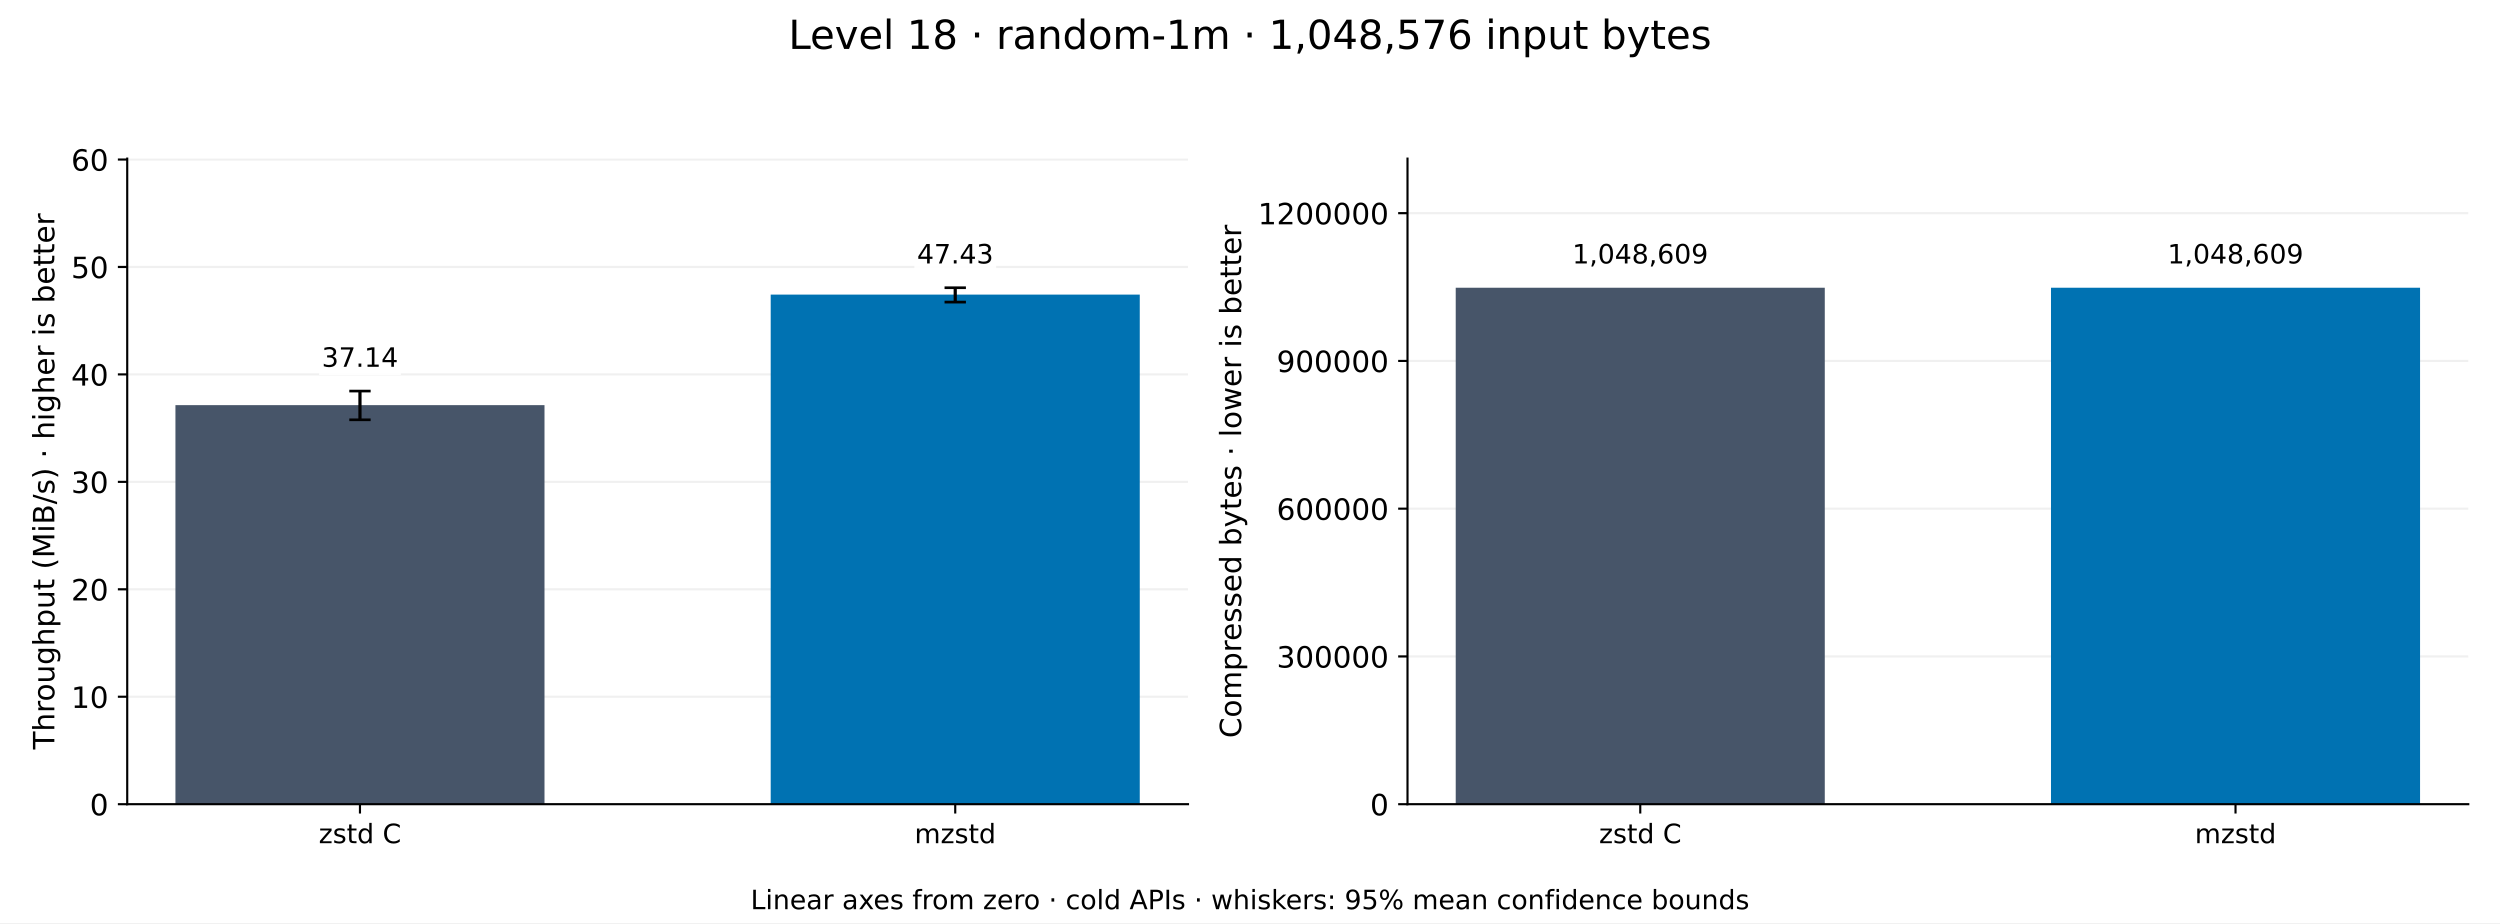
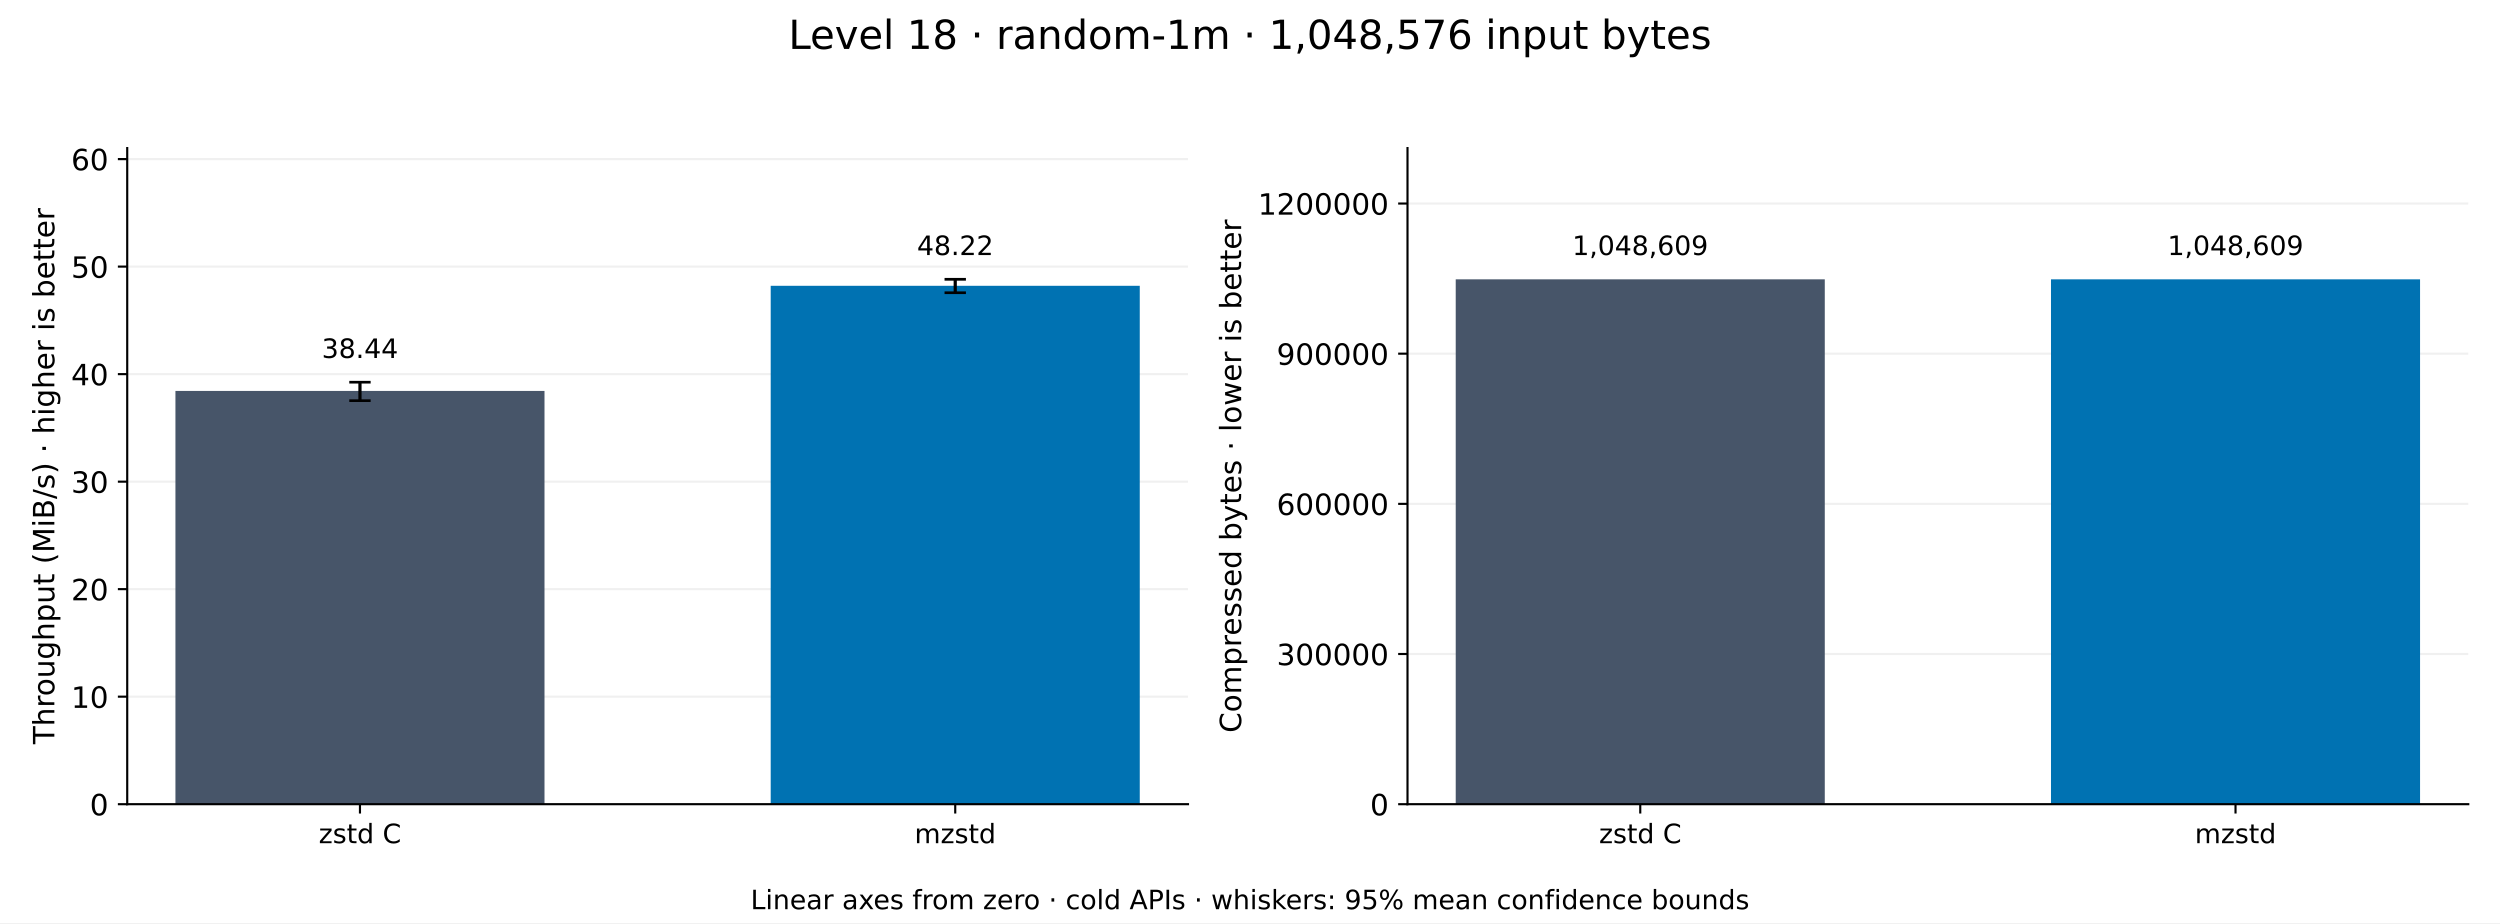
<svg xmlns="http://www.w3.org/2000/svg" xmlns:xlink="http://www.w3.org/1999/xlink" width="936pt" height="345.6pt" viewBox="0 0 936 345.6" version="1.1">
  <defs>
    <style type="text/css">*{stroke-linejoin: round; stroke-linecap: butt}</style>
  </defs>
  <g id="figure_1">
    <g id="patch_1">
      <path d="M 0 345.6 L 936 345.6 L 936 0 L 0 0 z " style="fill: #ffffff" />
    </g>
    <g id="axes_1">
      <g id="patch_2">
-         <path d="M 47.63 301.088 L 444.78 301.088 L 444.78 59.385 L 47.63 59.385 z " style="fill: #ffffff" />
+         <path d="M 47.63 301.088 L 444.78 301.088 L 444.78 55.44 L 47.63 55.44 z " style="fill: #ffffff" />
      </g>
      <g id="matplotlib.axis_1">
        <g id="xtick_1">
          <g id="line2d_1">
            <defs>
              <path id="mcbfd24ea1b" d="M 0 0 L 0 3.5 " style="stroke: #000000; stroke-width: 0.8" />
            </defs>
            <g>
              <use xlink:href="#mcbfd24ea1b" x="134.771" y="301.088" style="stroke: #000000; stroke-width: 0.8" />
            </g>
          </g>
          <g id="text_1">
            <text style="font-size: 10px; font-family: 'DejaVu Sans', 'Bitstream Vera Sans', 'Computer Modern Sans Serif', 'Lucida Grande', 'Verdana', 'Geneva', 'Lucid', 'Arial', 'Helvetica', 'Avant Garde', sans-serif; text-anchor: middle" x="134.771" y="315.686" transform="rotate(-0 134.7712 315.6864)">zstd C</text>
          </g>
        </g>
        <g id="xtick_2">
          <g id="line2d_2">
            <g>
              <use xlink:href="#mcbfd24ea1b" x="357.639" y="301.088" style="stroke: #000000; stroke-width: 0.8" />
            </g>
          </g>
          <g id="text_2">
            <text style="font-size: 10px; font-family: 'DejaVu Sans', 'Bitstream Vera Sans', 'Computer Modern Sans Serif', 'Lucida Grande', 'Verdana', 'Geneva', 'Lucid', 'Arial', 'Helvetica', 'Avant Garde', sans-serif; text-anchor: middle" x="357.639" y="315.686" transform="rotate(-0 357.6388 315.6864)">mzstd</text>
          </g>
        </g>
      </g>
      <g id="matplotlib.axis_2">
        <g id="ytick_1">
          <g id="line2d_3">
-             <path d="M 47.63 301.088 L 444.78 301.088 " clip-path="url(#peca23a366c)" style="fill: none; stroke: #b0b0b0; stroke-opacity: 0.18; stroke-width: 0.8; stroke-linecap: square" />
+             <path d="M 47.63 301.088 L 444.78 301.088 " clip-path="url(#pbdffe51d3f)" style="fill: none; stroke: #b0b0b0; stroke-opacity: 0.18; stroke-width: 0.8; stroke-linecap: square" />
          </g>
          <g id="line2d_4">
            <defs>
              <path id="m862e928616" d="M 0 0 L -3.5 0 " style="stroke: #000000; stroke-width: 0.8" />
            </defs>
            <g>
              <use xlink:href="#m862e928616" x="47.63" y="301.088" style="stroke: #000000; stroke-width: 0.8" />
            </g>
          </g>
          <g id="text_3">
            <text style="font-size: 11px; font-family: 'DejaVu Sans', 'Bitstream Vera Sans', 'Computer Modern Sans Serif', 'Lucida Grande', 'Verdana', 'Geneva', 'Lucid', 'Arial', 'Helvetica', 'Avant Garde', sans-serif; text-anchor: end" x="40.63" y="305.267" transform="rotate(-0 40.63 305.2671)">0</text>
          </g>
        </g>
        <g id="ytick_2">
          <g id="line2d_5">
-             <path d="M 47.63 260.861 L 444.78 260.861 " clip-path="url(#peca23a366c)" style="fill: none; stroke: #b0b0b0; stroke-opacity: 0.18; stroke-width: 0.8; stroke-linecap: square" />
+             <path d="M 47.63 260.835 L 444.78 260.835 " clip-path="url(#pbdffe51d3f)" style="fill: none; stroke: #b0b0b0; stroke-opacity: 0.18; stroke-width: 0.8; stroke-linecap: square" />
          </g>
          <g id="line2d_6">
            <g>
-               <use xlink:href="#m862e928616" x="47.63" y="260.861" style="stroke: #000000; stroke-width: 0.8" />
+               <use xlink:href="#m862e928616" x="47.63" y="260.835" style="stroke: #000000; stroke-width: 0.8" />
            </g>
          </g>
          <g id="text_4">
-             <text style="font-size: 11px; font-family: 'DejaVu Sans', 'Bitstream Vera Sans', 'Computer Modern Sans Serif', 'Lucida Grande', 'Verdana', 'Geneva', 'Lucid', 'Arial', 'Helvetica', 'Avant Garde', sans-serif; text-anchor: end" x="40.63" y="265.04" transform="rotate(-0 40.63 265.0401)">10</text>
+             <text style="font-size: 11px; font-family: 'DejaVu Sans', 'Bitstream Vera Sans', 'Computer Modern Sans Serif', 'Lucida Grande', 'Verdana', 'Geneva', 'Lucid', 'Arial', 'Helvetica', 'Avant Garde', sans-serif; text-anchor: end" x="40.63" y="265.014" transform="rotate(-0 40.63 265.0137)">10</text>
          </g>
        </g>
        <g id="ytick_3">
          <g id="line2d_7">
-             <path d="M 47.63 220.634 L 444.78 220.634 " clip-path="url(#peca23a366c)" style="fill: none; stroke: #b0b0b0; stroke-opacity: 0.18; stroke-width: 0.8; stroke-linecap: square" />
+             <path d="M 47.63 220.581 L 444.78 220.581 " clip-path="url(#pbdffe51d3f)" style="fill: none; stroke: #b0b0b0; stroke-opacity: 0.18; stroke-width: 0.8; stroke-linecap: square" />
          </g>
          <g id="line2d_8">
            <g>
-               <use xlink:href="#m862e928616" x="47.63" y="220.634" style="stroke: #000000; stroke-width: 0.8" />
+               <use xlink:href="#m862e928616" x="47.63" y="220.581" style="stroke: #000000; stroke-width: 0.8" />
            </g>
          </g>
          <g id="text_5">
-             <text style="font-size: 11px; font-family: 'DejaVu Sans', 'Bitstream Vera Sans', 'Computer Modern Sans Serif', 'Lucida Grande', 'Verdana', 'Geneva', 'Lucid', 'Arial', 'Helvetica', 'Avant Garde', sans-serif; text-anchor: end" x="40.63" y="224.813" transform="rotate(-0 40.63 224.813)">20</text>
+             <text style="font-size: 11px; font-family: 'DejaVu Sans', 'Bitstream Vera Sans', 'Computer Modern Sans Serif', 'Lucida Grande', 'Verdana', 'Geneva', 'Lucid', 'Arial', 'Helvetica', 'Avant Garde', sans-serif; text-anchor: end" x="40.63" y="224.76" transform="rotate(-0 40.63 224.7602)">20</text>
          </g>
        </g>
        <g id="ytick_4">
          <g id="line2d_9">
-             <path d="M 47.63 180.407 L 444.78 180.407 " clip-path="url(#peca23a366c)" style="fill: none; stroke: #b0b0b0; stroke-opacity: 0.18; stroke-width: 0.8; stroke-linecap: square" />
+             <path d="M 47.63 180.328 L 444.78 180.328 " clip-path="url(#pbdffe51d3f)" style="fill: none; stroke: #b0b0b0; stroke-opacity: 0.18; stroke-width: 0.8; stroke-linecap: square" />
          </g>
          <g id="line2d_10">
            <g>
-               <use xlink:href="#m862e928616" x="47.63" y="180.407" style="stroke: #000000; stroke-width: 0.8" />
+               <use xlink:href="#m862e928616" x="47.63" y="180.328" style="stroke: #000000; stroke-width: 0.8" />
            </g>
          </g>
          <g id="text_6">
-             <text style="font-size: 11px; font-family: 'DejaVu Sans', 'Bitstream Vera Sans', 'Computer Modern Sans Serif', 'Lucida Grande', 'Verdana', 'Geneva', 'Lucid', 'Arial', 'Helvetica', 'Avant Garde', sans-serif; text-anchor: end" x="40.63" y="184.586" transform="rotate(-0 40.63 184.586)">30</text>
+             <text style="font-size: 11px; font-family: 'DejaVu Sans', 'Bitstream Vera Sans', 'Computer Modern Sans Serif', 'Lucida Grande', 'Verdana', 'Geneva', 'Lucid', 'Arial', 'Helvetica', 'Avant Garde', sans-serif; text-anchor: end" x="40.63" y="184.507" transform="rotate(-0 40.63 184.5068)">30</text>
          </g>
        </g>
        <g id="ytick_5">
          <g id="line2d_11">
-             <path d="M 47.63 140.18 L 444.78 140.18 " clip-path="url(#peca23a366c)" style="fill: none; stroke: #b0b0b0; stroke-opacity: 0.18; stroke-width: 0.8; stroke-linecap: square" />
+             <path d="M 47.63 140.074 L 444.78 140.074 " clip-path="url(#pbdffe51d3f)" style="fill: none; stroke: #b0b0b0; stroke-opacity: 0.18; stroke-width: 0.8; stroke-linecap: square" />
          </g>
          <g id="line2d_12">
            <g>
-               <use xlink:href="#m862e928616" x="47.63" y="140.18" style="stroke: #000000; stroke-width: 0.8" />
+               <use xlink:href="#m862e928616" x="47.63" y="140.074" style="stroke: #000000; stroke-width: 0.8" />
            </g>
          </g>
          <g id="text_7">
-             <text style="font-size: 11px; font-family: 'DejaVu Sans', 'Bitstream Vera Sans', 'Computer Modern Sans Serif', 'Lucida Grande', 'Verdana', 'Geneva', 'Lucid', 'Arial', 'Helvetica', 'Avant Garde', sans-serif; text-anchor: end" x="40.63" y="144.359" transform="rotate(-0 40.63 144.3589)">40</text>
+             <text style="font-size: 11px; font-family: 'DejaVu Sans', 'Bitstream Vera Sans', 'Computer Modern Sans Serif', 'Lucida Grande', 'Verdana', 'Geneva', 'Lucid', 'Arial', 'Helvetica', 'Avant Garde', sans-serif; text-anchor: end" x="40.63" y="144.253" transform="rotate(-0 40.63 144.2534)">40</text>
          </g>
        </g>
        <g id="ytick_6">
          <g id="line2d_13">
-             <path d="M 47.63 99.953 L 444.78 99.953 " clip-path="url(#peca23a366c)" style="fill: none; stroke: #b0b0b0; stroke-opacity: 0.18; stroke-width: 0.8; stroke-linecap: square" />
+             <path d="M 47.63 99.821 L 444.78 99.821 " clip-path="url(#pbdffe51d3f)" style="fill: none; stroke: #b0b0b0; stroke-opacity: 0.18; stroke-width: 0.8; stroke-linecap: square" />
          </g>
          <g id="line2d_14">
            <g>
-               <use xlink:href="#m862e928616" x="47.63" y="99.953" style="stroke: #000000; stroke-width: 0.8" />
+               <use xlink:href="#m862e928616" x="47.63" y="99.821" style="stroke: #000000; stroke-width: 0.8" />
            </g>
          </g>
          <g id="text_8">
-             <text style="font-size: 11px; font-family: 'DejaVu Sans', 'Bitstream Vera Sans', 'Computer Modern Sans Serif', 'Lucida Grande', 'Verdana', 'Geneva', 'Lucid', 'Arial', 'Helvetica', 'Avant Garde', sans-serif; text-anchor: end" x="40.63" y="104.132" transform="rotate(-0 40.63 104.1318)">50</text>
+             <text style="font-size: 11px; font-family: 'DejaVu Sans', 'Bitstream Vera Sans', 'Computer Modern Sans Serif', 'Lucida Grande', 'Verdana', 'Geneva', 'Lucid', 'Arial', 'Helvetica', 'Avant Garde', sans-serif; text-anchor: end" x="40.63" y="104" transform="rotate(-0 40.63 103.9999)">50</text>
          </g>
        </g>
        <g id="ytick_7">
          <g id="line2d_15">
-             <path d="M 47.63 59.726 L 444.78 59.726 " clip-path="url(#peca23a366c)" style="fill: none; stroke: #b0b0b0; stroke-opacity: 0.18; stroke-width: 0.8; stroke-linecap: square" />
+             <path d="M 47.63 59.567 L 444.78 59.567 " clip-path="url(#pbdffe51d3f)" style="fill: none; stroke: #b0b0b0; stroke-opacity: 0.18; stroke-width: 0.8; stroke-linecap: square" />
          </g>
          <g id="line2d_16">
            <g>
-               <use xlink:href="#m862e928616" x="47.63" y="59.726" style="stroke: #000000; stroke-width: 0.8" />
+               <use xlink:href="#m862e928616" x="47.63" y="59.567" style="stroke: #000000; stroke-width: 0.8" />
            </g>
          </g>
          <g id="text_9">
-             <text style="font-size: 11px; font-family: 'DejaVu Sans', 'Bitstream Vera Sans', 'Computer Modern Sans Serif', 'Lucida Grande', 'Verdana', 'Geneva', 'Lucid', 'Arial', 'Helvetica', 'Avant Garde', sans-serif; text-anchor: end" x="40.63" y="63.905" transform="rotate(-0 40.63 63.90479)">60</text>
+             <text style="font-size: 11px; font-family: 'DejaVu Sans', 'Bitstream Vera Sans', 'Computer Modern Sans Serif', 'Lucida Grande', 'Verdana', 'Geneva', 'Lucid', 'Arial', 'Helvetica', 'Avant Garde', sans-serif; text-anchor: end" x="40.63" y="63.746" transform="rotate(-0 40.63 63.74646)">60</text>
          </g>
        </g>
        <g id="text_10">
-           <text style="font-size: 11px; font-family: 'DejaVu Sans', 'Bitstream Vera Sans', 'Computer Modern Sans Serif', 'Lucida Grande', 'Verdana', 'Geneva', 'Lucid', 'Arial', 'Helvetica', 'Avant Garde', sans-serif; text-anchor: middle" x="20.345" y="180.237" transform="rotate(-90 20.34484 180.2367)">Throughput (MiB/s) · higher is better</text>
+           <text style="font-size: 11px; font-family: 'DejaVu Sans', 'Bitstream Vera Sans', 'Computer Modern Sans Serif', 'Lucida Grande', 'Verdana', 'Geneva', 'Lucid', 'Arial', 'Helvetica', 'Avant Garde', sans-serif; text-anchor: middle" x="20.345" y="178.264" transform="rotate(-90 20.34484 178.264)">Throughput (MiB/s) · higher is better</text>
        </g>
      </g>
      <g id="patch_3">
-         <path d="M 65.682 301.088 L 203.86 301.088 L 203.86 151.689 L 65.682 151.689 z " clip-path="url(#peca23a366c)" style="fill: #475569" />
+         <path d="M 65.682 301.088 L 203.86 301.088 L 203.86 146.359 L 65.682 146.359 z " clip-path="url(#pbdffe51d3f)" style="fill: #475569" />
      </g>
      <g id="patch_4">
-         <path d="M 288.55 301.088 L 426.728 301.088 L 426.728 110.301 L 288.55 110.301 z " clip-path="url(#peca23a366c)" style="fill: #0072b2" />
+         <path d="M 288.55 301.088 L 426.728 301.088 L 426.728 107.005 L 288.55 107.005 z " clip-path="url(#pbdffe51d3f)" style="fill: #0072b2" />
      </g>
      <g id="LineCollection_1">
-         <path d="M 134.771 157.165 L 134.771 146.41 " clip-path="url(#peca23a366c)" style="fill: none; stroke: #000000; stroke-width: 1.2" />
-         <path d="M 357.639 113.106 L 357.639 107.726 " clip-path="url(#peca23a366c)" style="fill: none; stroke: #000000; stroke-width: 1.2" />
+         <path d="M 134.771 150.011 L 134.771 143.104 " clip-path="url(#pbdffe51d3f)" style="fill: none; stroke: #000000; stroke-width: 1.2" />
+         <path d="M 357.639 109.596 L 357.639 104.57 " clip-path="url(#pbdffe51d3f)" style="fill: none; stroke: #000000; stroke-width: 1.2" />
      </g>
      <g id="line2d_17">
        <defs>
          <path id="mf7f69e77f0" d="M 4 0 L -4 -0 " style="stroke: #000000" />
        </defs>
-         <g clip-path="url(#peca23a366c)">
-           <use xlink:href="#mf7f69e77f0" x="134.771" y="157.165" style="fill: #1f77b4; stroke: #000000" />
-           <use xlink:href="#mf7f69e77f0" x="357.639" y="113.106" style="fill: #1f77b4; stroke: #000000" />
+         <g clip-path="url(#pbdffe51d3f)">
+           <use xlink:href="#mf7f69e77f0" x="134.771" y="150.011" style="fill: #1f77b4; stroke: #000000" />
+           <use xlink:href="#mf7f69e77f0" x="357.639" y="109.596" style="fill: #1f77b4; stroke: #000000" />
        </g>
      </g>
      <g id="line2d_18">
-         <g clip-path="url(#peca23a366c)">
-           <use xlink:href="#mf7f69e77f0" x="134.771" y="146.41" style="fill: #1f77b4; stroke: #000000" />
-           <use xlink:href="#mf7f69e77f0" x="357.639" y="107.726" style="fill: #1f77b4; stroke: #000000" />
+         <g clip-path="url(#pbdffe51d3f)">
+           <use xlink:href="#mf7f69e77f0" x="134.771" y="143.104" style="fill: #1f77b4; stroke: #000000" />
+           <use xlink:href="#mf7f69e77f0" x="357.639" y="104.57" style="fill: #1f77b4; stroke: #000000" />
        </g>
      </g>
      <g id="patch_5">
-         <path d="M 47.63 301.088 L 47.63 59.385 " style="fill: none; stroke: #000000; stroke-width: 0.8; stroke-linejoin: miter; stroke-linecap: square" />
+         <path d="M 47.63 301.088 L 47.63 55.44 " style="fill: none; stroke: #000000; stroke-width: 0.8; stroke-linejoin: miter; stroke-linecap: square" />
      </g>
      <g id="patch_6">
        <path d="M 47.63 301.088 L 444.78 301.088 " style="fill: none; stroke: #000000; stroke-width: 0.8; stroke-linejoin: miter; stroke-linecap: square" />
      </g>
      <g id="text_11">
        <g id="patch_7">
-           <path d="M 119.457 140.41 L 150.085 140.41 L 150.085 128.732 L 119.457 128.732 z " style="fill: #ffffff; opacity: 0.9" />
-         </g>
-         <text style="font-size: 10px; font-family: 'DejaVu Sans', 'Bitstream Vera Sans', 'Computer Modern Sans Serif', 'Lucida Grande', 'Verdana', 'Geneva', 'Lucid', 'Arial', 'Helvetica', 'Avant Garde', sans-serif; text-anchor: middle" x="134.771" y="137.33" transform="rotate(-0 134.7712 137.3303)">37.14</text>
+           <path d="M 119.457 137.104 L 150.085 137.104 L 150.085 125.426 L 119.457 125.426 z " style="fill: #ffffff; opacity: 0.9" />
+         </g>
+         <text style="font-size: 10px; font-family: 'DejaVu Sans', 'Bitstream Vera Sans', 'Computer Modern Sans Serif', 'Lucida Grande', 'Verdana', 'Geneva', 'Lucid', 'Arial', 'Helvetica', 'Avant Garde', sans-serif; text-anchor: middle" x="134.771" y="134.024" transform="rotate(-0 134.7712 134.0244)">38.44</text>
      </g>
      <g id="text_12">
        <g id="patch_8">
-           <path d="M 342.325 101.726 L 372.953 101.726 L 372.953 90.048 L 342.325 90.048 z " style="fill: #ffffff; opacity: 0.9" />
-         </g>
-         <text style="font-size: 10px; font-family: 'DejaVu Sans', 'Bitstream Vera Sans', 'Computer Modern Sans Serif', 'Lucida Grande', 'Verdana', 'Geneva', 'Lucid', 'Arial', 'Helvetica', 'Avant Garde', sans-serif; text-anchor: middle" x="357.639" y="98.646" transform="rotate(-0 357.6388 98.64628)">47.43</text>
+           <path d="M 342.325 98.57 L 372.953 98.57 L 372.953 86.891 L 342.325 86.891 z " style="fill: #ffffff; opacity: 0.9" />
+         </g>
+         <text style="font-size: 10px; font-family: 'DejaVu Sans', 'Bitstream Vera Sans', 'Computer Modern Sans Serif', 'Lucida Grande', 'Verdana', 'Geneva', 'Lucid', 'Arial', 'Helvetica', 'Avant Garde', sans-serif; text-anchor: middle" x="357.639" y="95.49" transform="rotate(-0 357.6388 95.48991)">48.22</text>
      </g>
    </g>
    <g id="axes_2">
      <g id="patch_9">
-         <path d="M 526.97 301.088 L 924.12 301.088 L 924.12 59.385 L 526.97 59.385 z " style="fill: #ffffff" />
+         <path d="M 526.97 301.088 L 924.12 301.088 L 924.12 55.44 L 526.97 55.44 z " style="fill: #ffffff" />
      </g>
      <g id="matplotlib.axis_3">
        <g id="xtick_3">
          <g id="line2d_19">
            <g>
              <use xlink:href="#mcbfd24ea1b" x="614.111" y="301.088" style="stroke: #000000; stroke-width: 0.8" />
            </g>
          </g>
          <g id="text_13">
            <text style="font-size: 10px; font-family: 'DejaVu Sans', 'Bitstream Vera Sans', 'Computer Modern Sans Serif', 'Lucida Grande', 'Verdana', 'Geneva', 'Lucid', 'Arial', 'Helvetica', 'Avant Garde', sans-serif; text-anchor: middle" x="614.111" y="315.686" transform="rotate(-0 614.1112 315.6864)">zstd C</text>
          </g>
        </g>
        <g id="xtick_4">
          <g id="line2d_20">
            <g>
              <use xlink:href="#mcbfd24ea1b" x="836.979" y="301.088" style="stroke: #000000; stroke-width: 0.8" />
            </g>
          </g>
          <g id="text_14">
            <text style="font-size: 10px; font-family: 'DejaVu Sans', 'Bitstream Vera Sans', 'Computer Modern Sans Serif', 'Lucida Grande', 'Verdana', 'Geneva', 'Lucid', 'Arial', 'Helvetica', 'Avant Garde', sans-serif; text-anchor: middle" x="836.979" y="315.686" transform="rotate(-0 836.9788 315.6864)">mzstd</text>
          </g>
        </g>
      </g>
      <g id="matplotlib.axis_4">
        <g id="ytick_8">
          <g id="line2d_21">
-             <path d="M 526.97 301.088 L 924.12 301.088 " clip-path="url(#p01cf63f6e8)" style="fill: none; stroke: #b0b0b0; stroke-opacity: 0.18; stroke-width: 0.8; stroke-linecap: square" />
+             <path d="M 526.97 301.088 L 924.12 301.088 " clip-path="url(#p28f1f4fded)" style="fill: none; stroke: #b0b0b0; stroke-opacity: 0.18; stroke-width: 0.8; stroke-linecap: square" />
          </g>
          <g id="line2d_22">
            <g>
              <use xlink:href="#m862e928616" x="526.97" y="301.088" style="stroke: #000000; stroke-width: 0.8" />
            </g>
          </g>
          <g id="text_15">
            <text style="font-size: 11px; font-family: 'DejaVu Sans', 'Bitstream Vera Sans', 'Computer Modern Sans Serif', 'Lucida Grande', 'Verdana', 'Geneva', 'Lucid', 'Arial', 'Helvetica', 'Avant Garde', sans-serif; text-anchor: end" x="519.97" y="305.267" transform="rotate(-0 519.97 305.2671)">0</text>
          </g>
        </g>
        <g id="ytick_9">
          <g id="line2d_23">
-             <path d="M 526.97 245.768 L 924.12 245.768 " clip-path="url(#p01cf63f6e8)" style="fill: none; stroke: #b0b0b0; stroke-opacity: 0.18; stroke-width: 0.8; stroke-linecap: square" />
+             <path d="M 526.97 244.865 L 924.12 244.865 " clip-path="url(#p28f1f4fded)" style="fill: none; stroke: #b0b0b0; stroke-opacity: 0.18; stroke-width: 0.8; stroke-linecap: square" />
          </g>
          <g id="line2d_24">
            <g>
-               <use xlink:href="#m862e928616" x="526.97" y="245.768" style="stroke: #000000; stroke-width: 0.8" />
+               <use xlink:href="#m862e928616" x="526.97" y="244.865" style="stroke: #000000; stroke-width: 0.8" />
            </g>
          </g>
          <g id="text_16">
-             <text style="font-size: 11px; font-family: 'DejaVu Sans', 'Bitstream Vera Sans', 'Computer Modern Sans Serif', 'Lucida Grande', 'Verdana', 'Geneva', 'Lucid', 'Arial', 'Helvetica', 'Avant Garde', sans-serif; text-anchor: end" x="519.97" y="249.948" transform="rotate(-0 519.97 249.9476)">300000</text>
+             <text style="font-size: 11px; font-family: 'DejaVu Sans', 'Bitstream Vera Sans', 'Computer Modern Sans Serif', 'Lucida Grande', 'Verdana', 'Geneva', 'Lucid', 'Arial', 'Helvetica', 'Avant Garde', sans-serif; text-anchor: end" x="519.97" y="249.045" transform="rotate(-0 519.97 249.0445)">300000</text>
          </g>
        </g>
        <g id="ytick_10">
          <g id="line2d_25">
-             <path d="M 526.97 190.449 L 924.12 190.449 " clip-path="url(#p01cf63f6e8)" style="fill: none; stroke: #b0b0b0; stroke-opacity: 0.18; stroke-width: 0.8; stroke-linecap: square" />
+             <path d="M 526.97 188.643 L 924.12 188.643 " clip-path="url(#p28f1f4fded)" style="fill: none; stroke: #b0b0b0; stroke-opacity: 0.18; stroke-width: 0.8; stroke-linecap: square" />
          </g>
          <g id="line2d_26">
            <g>
-               <use xlink:href="#m862e928616" x="526.97" y="190.449" style="stroke: #000000; stroke-width: 0.8" />
+               <use xlink:href="#m862e928616" x="526.97" y="188.643" style="stroke: #000000; stroke-width: 0.8" />
            </g>
          </g>
          <g id="text_17">
-             <text style="font-size: 11px; font-family: 'DejaVu Sans', 'Bitstream Vera Sans', 'Computer Modern Sans Serif', 'Lucida Grande', 'Verdana', 'Geneva', 'Lucid', 'Arial', 'Helvetica', 'Avant Garde', sans-serif; text-anchor: end" x="519.97" y="194.628" transform="rotate(-0 519.97 194.628)">600000</text>
+             <text style="font-size: 11px; font-family: 'DejaVu Sans', 'Bitstream Vera Sans', 'Computer Modern Sans Serif', 'Lucida Grande', 'Verdana', 'Geneva', 'Lucid', 'Arial', 'Helvetica', 'Avant Garde', sans-serif; text-anchor: end" x="519.97" y="192.822" transform="rotate(-0 519.97 192.8219)">600000</text>
          </g>
        </g>
        <g id="ytick_11">
          <g id="line2d_27">
-             <path d="M 526.97 135.129 L 924.12 135.129 " clip-path="url(#p01cf63f6e8)" style="fill: none; stroke: #b0b0b0; stroke-opacity: 0.18; stroke-width: 0.8; stroke-linecap: square" />
+             <path d="M 526.97 132.42 L 924.12 132.42 " clip-path="url(#p28f1f4fded)" style="fill: none; stroke: #b0b0b0; stroke-opacity: 0.18; stroke-width: 0.8; stroke-linecap: square" />
          </g>
          <g id="line2d_28">
            <g>
-               <use xlink:href="#m862e928616" x="526.97" y="135.129" style="stroke: #000000; stroke-width: 0.8" />
+               <use xlink:href="#m862e928616" x="526.97" y="132.42" style="stroke: #000000; stroke-width: 0.8" />
            </g>
          </g>
          <g id="text_18">
-             <text style="font-size: 11px; font-family: 'DejaVu Sans', 'Bitstream Vera Sans', 'Computer Modern Sans Serif', 'Lucida Grande', 'Verdana', 'Geneva', 'Lucid', 'Arial', 'Helvetica', 'Avant Garde', sans-serif; text-anchor: end" x="519.97" y="139.308" transform="rotate(-0 519.97 139.3084)">900000</text>
+             <text style="font-size: 11px; font-family: 'DejaVu Sans', 'Bitstream Vera Sans', 'Computer Modern Sans Serif', 'Lucida Grande', 'Verdana', 'Geneva', 'Lucid', 'Arial', 'Helvetica', 'Avant Garde', sans-serif; text-anchor: end" x="519.97" y="136.599" transform="rotate(-0 519.97 136.5994)">900000</text>
          </g>
        </g>
        <g id="ytick_12">
          <g id="line2d_29">
-             <path d="M 526.97 79.81 L 924.12 79.81 " clip-path="url(#p01cf63f6e8)" style="fill: none; stroke: #b0b0b0; stroke-opacity: 0.18; stroke-width: 0.8; stroke-linecap: square" />
+             <path d="M 526.97 76.198 L 924.12 76.198 " clip-path="url(#p28f1f4fded)" style="fill: none; stroke: #b0b0b0; stroke-opacity: 0.18; stroke-width: 0.8; stroke-linecap: square" />
          </g>
          <g id="line2d_30">
            <g>
-               <use xlink:href="#m862e928616" x="526.97" y="79.81" style="stroke: #000000; stroke-width: 0.8" />
+               <use xlink:href="#m862e928616" x="526.97" y="76.198" style="stroke: #000000; stroke-width: 0.8" />
            </g>
          </g>
          <g id="text_19">
-             <text style="font-size: 11px; font-family: 'DejaVu Sans', 'Bitstream Vera Sans', 'Computer Modern Sans Serif', 'Lucida Grande', 'Verdana', 'Geneva', 'Lucid', 'Arial', 'Helvetica', 'Avant Garde', sans-serif; text-anchor: end" x="519.97" y="83.989" transform="rotate(-0 519.97 83.98882)">1200000</text>
+             <text style="font-size: 11px; font-family: 'DejaVu Sans', 'Bitstream Vera Sans', 'Computer Modern Sans Serif', 'Lucida Grande', 'Verdana', 'Geneva', 'Lucid', 'Arial', 'Helvetica', 'Avant Garde', sans-serif; text-anchor: end" x="519.97" y="80.377" transform="rotate(-0 519.97 80.37676)">1200000</text>
          </g>
        </g>
        <g id="text_20">
-           <text style="font-size: 11px; font-family: 'DejaVu Sans', 'Bitstream Vera Sans', 'Computer Modern Sans Serif', 'Lucida Grande', 'Verdana', 'Geneva', 'Lucid', 'Arial', 'Helvetica', 'Avant Garde', sans-serif; text-anchor: middle" x="464.691" y="180.237" transform="rotate(-90 464.6911 180.2367)">Compressed bytes · lower is better</text>
+           <text style="font-size: 11px; font-family: 'DejaVu Sans', 'Bitstream Vera Sans', 'Computer Modern Sans Serif', 'Lucida Grande', 'Verdana', 'Geneva', 'Lucid', 'Arial', 'Helvetica', 'Avant Garde', sans-serif; text-anchor: middle" x="464.691" y="178.264" transform="rotate(-90 464.6911 178.264)">Compressed bytes · lower is better</text>
        </g>
      </g>
      <g id="patch_10">
-         <path d="M 545.022 301.088 L 683.2 301.088 L 683.2 107.726 L 545.022 107.726 z " clip-path="url(#p01cf63f6e8)" style="fill: #475569" />
+         <path d="M 545.022 301.088 L 683.2 301.088 L 683.2 104.57 L 545.022 104.57 z " clip-path="url(#p28f1f4fded)" style="fill: #475569" />
      </g>
      <g id="patch_11">
-         <path d="M 767.89 301.088 L 906.068 301.088 L 906.068 107.726 L 767.89 107.726 z " clip-path="url(#p01cf63f6e8)" style="fill: #0072b2" />
+         <path d="M 767.89 301.088 L 906.068 301.088 L 906.068 104.57 L 767.89 104.57 z " clip-path="url(#p28f1f4fded)" style="fill: #0072b2" />
      </g>
      <g id="patch_12">
-         <path d="M 526.97 301.088 L 526.97 59.385 " style="fill: none; stroke: #000000; stroke-width: 0.8; stroke-linejoin: miter; stroke-linecap: square" />
+         <path d="M 526.97 301.088 L 526.97 55.44 " style="fill: none; stroke: #000000; stroke-width: 0.8; stroke-linejoin: miter; stroke-linecap: square" />
      </g>
      <g id="patch_13">
        <path d="M 526.97 301.088 L 924.12 301.088 " style="fill: none; stroke: #000000; stroke-width: 0.8; stroke-linejoin: miter; stroke-linecap: square" />
      </g>
      <g id="text_21">
        <g id="patch_14">
-           <path d="M 587.664 101.726 L 640.558 101.726 L 640.558 90.048 L 587.664 90.048 z " style="fill: #ffffff; opacity: 0.9" />
-         </g>
-         <text style="font-size: 10px; font-family: 'DejaVu Sans', 'Bitstream Vera Sans', 'Computer Modern Sans Serif', 'Lucida Grande', 'Verdana', 'Geneva', 'Lucid', 'Arial', 'Helvetica', 'Avant Garde', sans-serif; text-anchor: middle" x="614.111" y="98.646" transform="rotate(-0 614.1112 98.64628)">1,048,609</text>
+           <path d="M 587.664 98.57 L 640.558 98.57 L 640.558 86.891 L 587.664 86.891 z " style="fill: #ffffff; opacity: 0.9" />
+         </g>
+         <text style="font-size: 10px; font-family: 'DejaVu Sans', 'Bitstream Vera Sans', 'Computer Modern Sans Serif', 'Lucida Grande', 'Verdana', 'Geneva', 'Lucid', 'Arial', 'Helvetica', 'Avant Garde', sans-serif; text-anchor: middle" x="614.111" y="95.49" transform="rotate(-0 614.1112 95.48991)">1,048,609</text>
      </g>
      <g id="text_22">
        <g id="patch_15">
-           <path d="M 810.532 101.726 L 863.426 101.726 L 863.426 90.048 L 810.532 90.048 z " style="fill: #ffffff; opacity: 0.9" />
-         </g>
-         <text style="font-size: 10px; font-family: 'DejaVu Sans', 'Bitstream Vera Sans', 'Computer Modern Sans Serif', 'Lucida Grande', 'Verdana', 'Geneva', 'Lucid', 'Arial', 'Helvetica', 'Avant Garde', sans-serif; text-anchor: middle" x="836.979" y="98.646" transform="rotate(-0 836.9788 98.64628)">1,048,609</text>
+           <path d="M 810.532 98.57 L 863.426 98.57 L 863.426 86.891 L 810.532 86.891 z " style="fill: #ffffff; opacity: 0.9" />
+         </g>
+         <text style="font-size: 10px; font-family: 'DejaVu Sans', 'Bitstream Vera Sans', 'Computer Modern Sans Serif', 'Lucida Grande', 'Verdana', 'Geneva', 'Lucid', 'Arial', 'Helvetica', 'Avant Garde', sans-serif; text-anchor: middle" x="836.979" y="95.49" transform="rotate(-0 836.9788 95.48991)">1,048,609</text>
      </g>
    </g>
    <g id="text_23">
      <text style="font-size: 15px; font-family: 'DejaVu Sans', 'Bitstream Vera Sans', 'Computer Modern Sans Serif', 'Lucida Grande', 'Verdana', 'Geneva', 'Lucid', 'Arial', 'Helvetica', 'Avant Garde', sans-serif; text-anchor: middle" x="468" y="18.31" transform="rotate(-0 468 18.30966)">Level 18 · random-1m · 1,048,576 input bytes</text>
    </g>
    <g id="text_24">
      <text style="font-size: 10px; font-family: 'DejaVu Sans', 'Bitstream Vera Sans', 'Computer Modern Sans Serif', 'Lucida Grande', 'Verdana', 'Geneva', 'Lucid', 'Arial', 'Helvetica', 'Avant Garde', sans-serif; text-anchor: middle" x="468" y="340.416" transform="rotate(-0 468 340.416)">Linear axes from zero · cold APIs · whiskers: 95% mean confidence bounds</text>
    </g>
  </g>
  <defs>
-     <clipPath id="peca23a366c">
-       <rect x="47.63" y="59.385" width="397.15" height="241.703" />
+     <clipPath id="pbdffe51d3f">
+       <rect x="47.63" y="55.44" width="397.15" height="245.648" />
    </clipPath>
-     <clipPath id="p01cf63f6e8">
-       <rect x="526.97" y="59.385" width="397.15" height="241.703" />
+     <clipPath id="p28f1f4fded">
+       <rect x="526.97" y="55.44" width="397.15" height="245.648" />
    </clipPath>
  </defs>
</svg>
